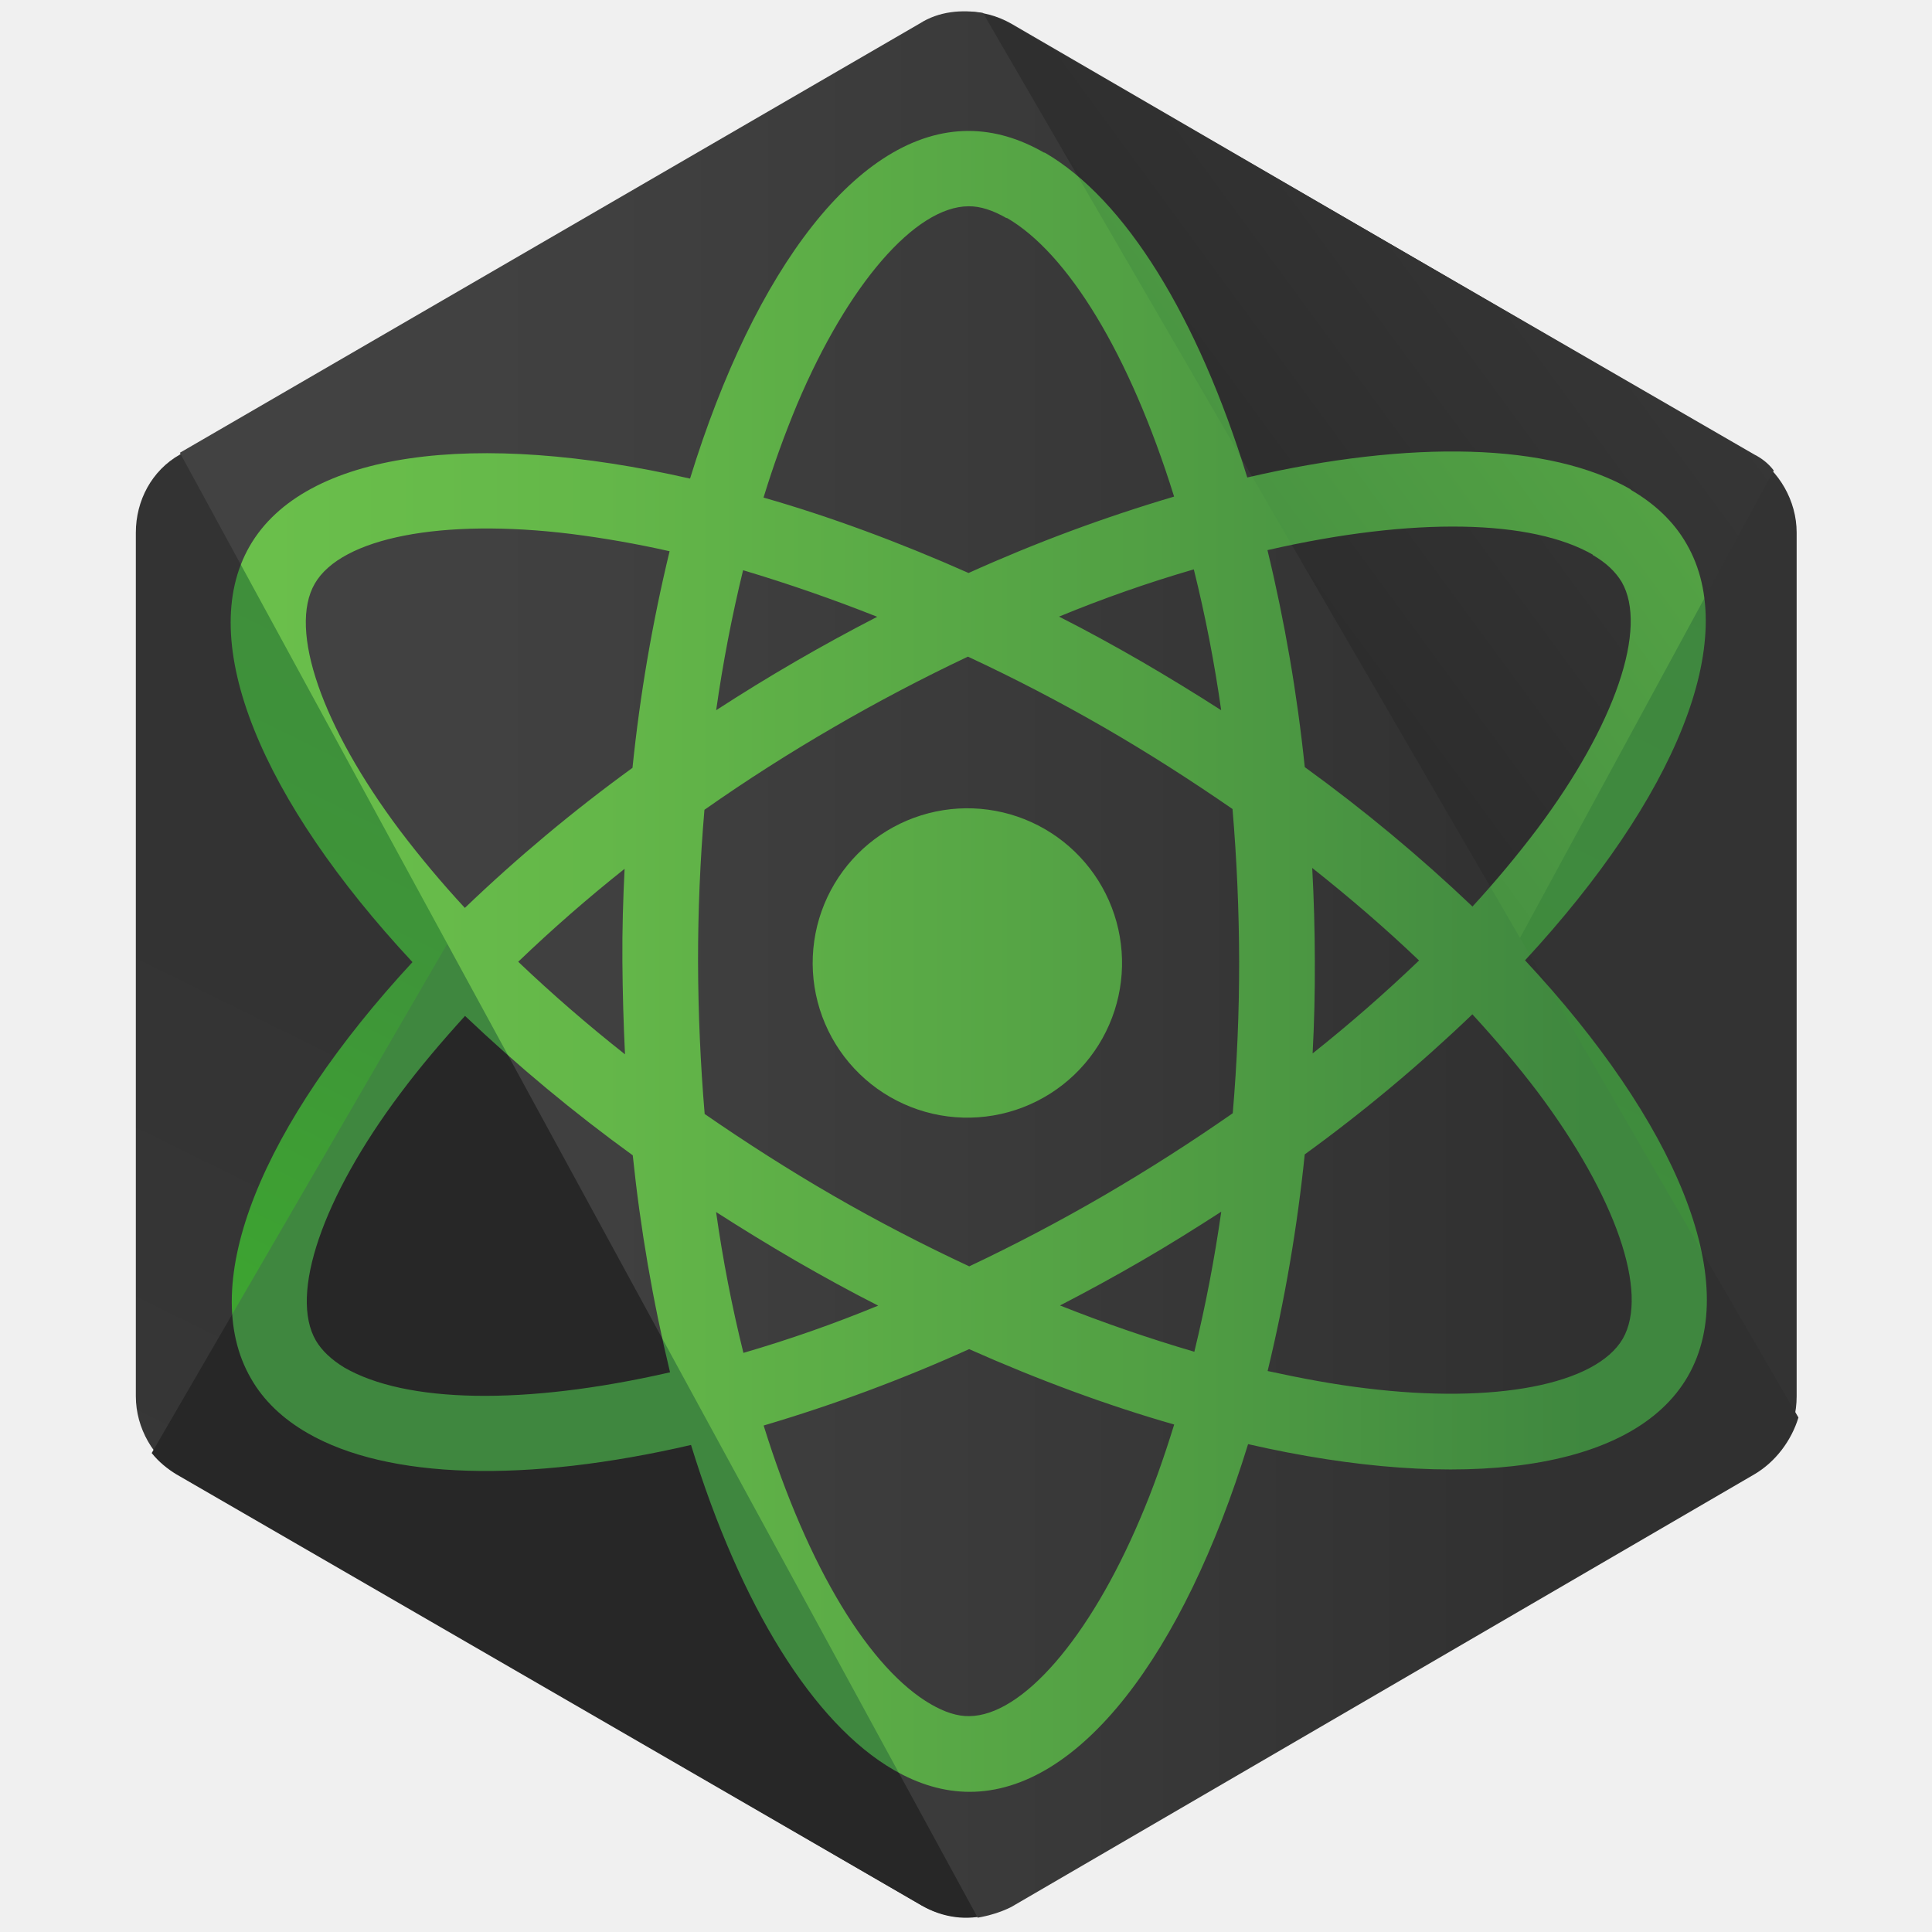
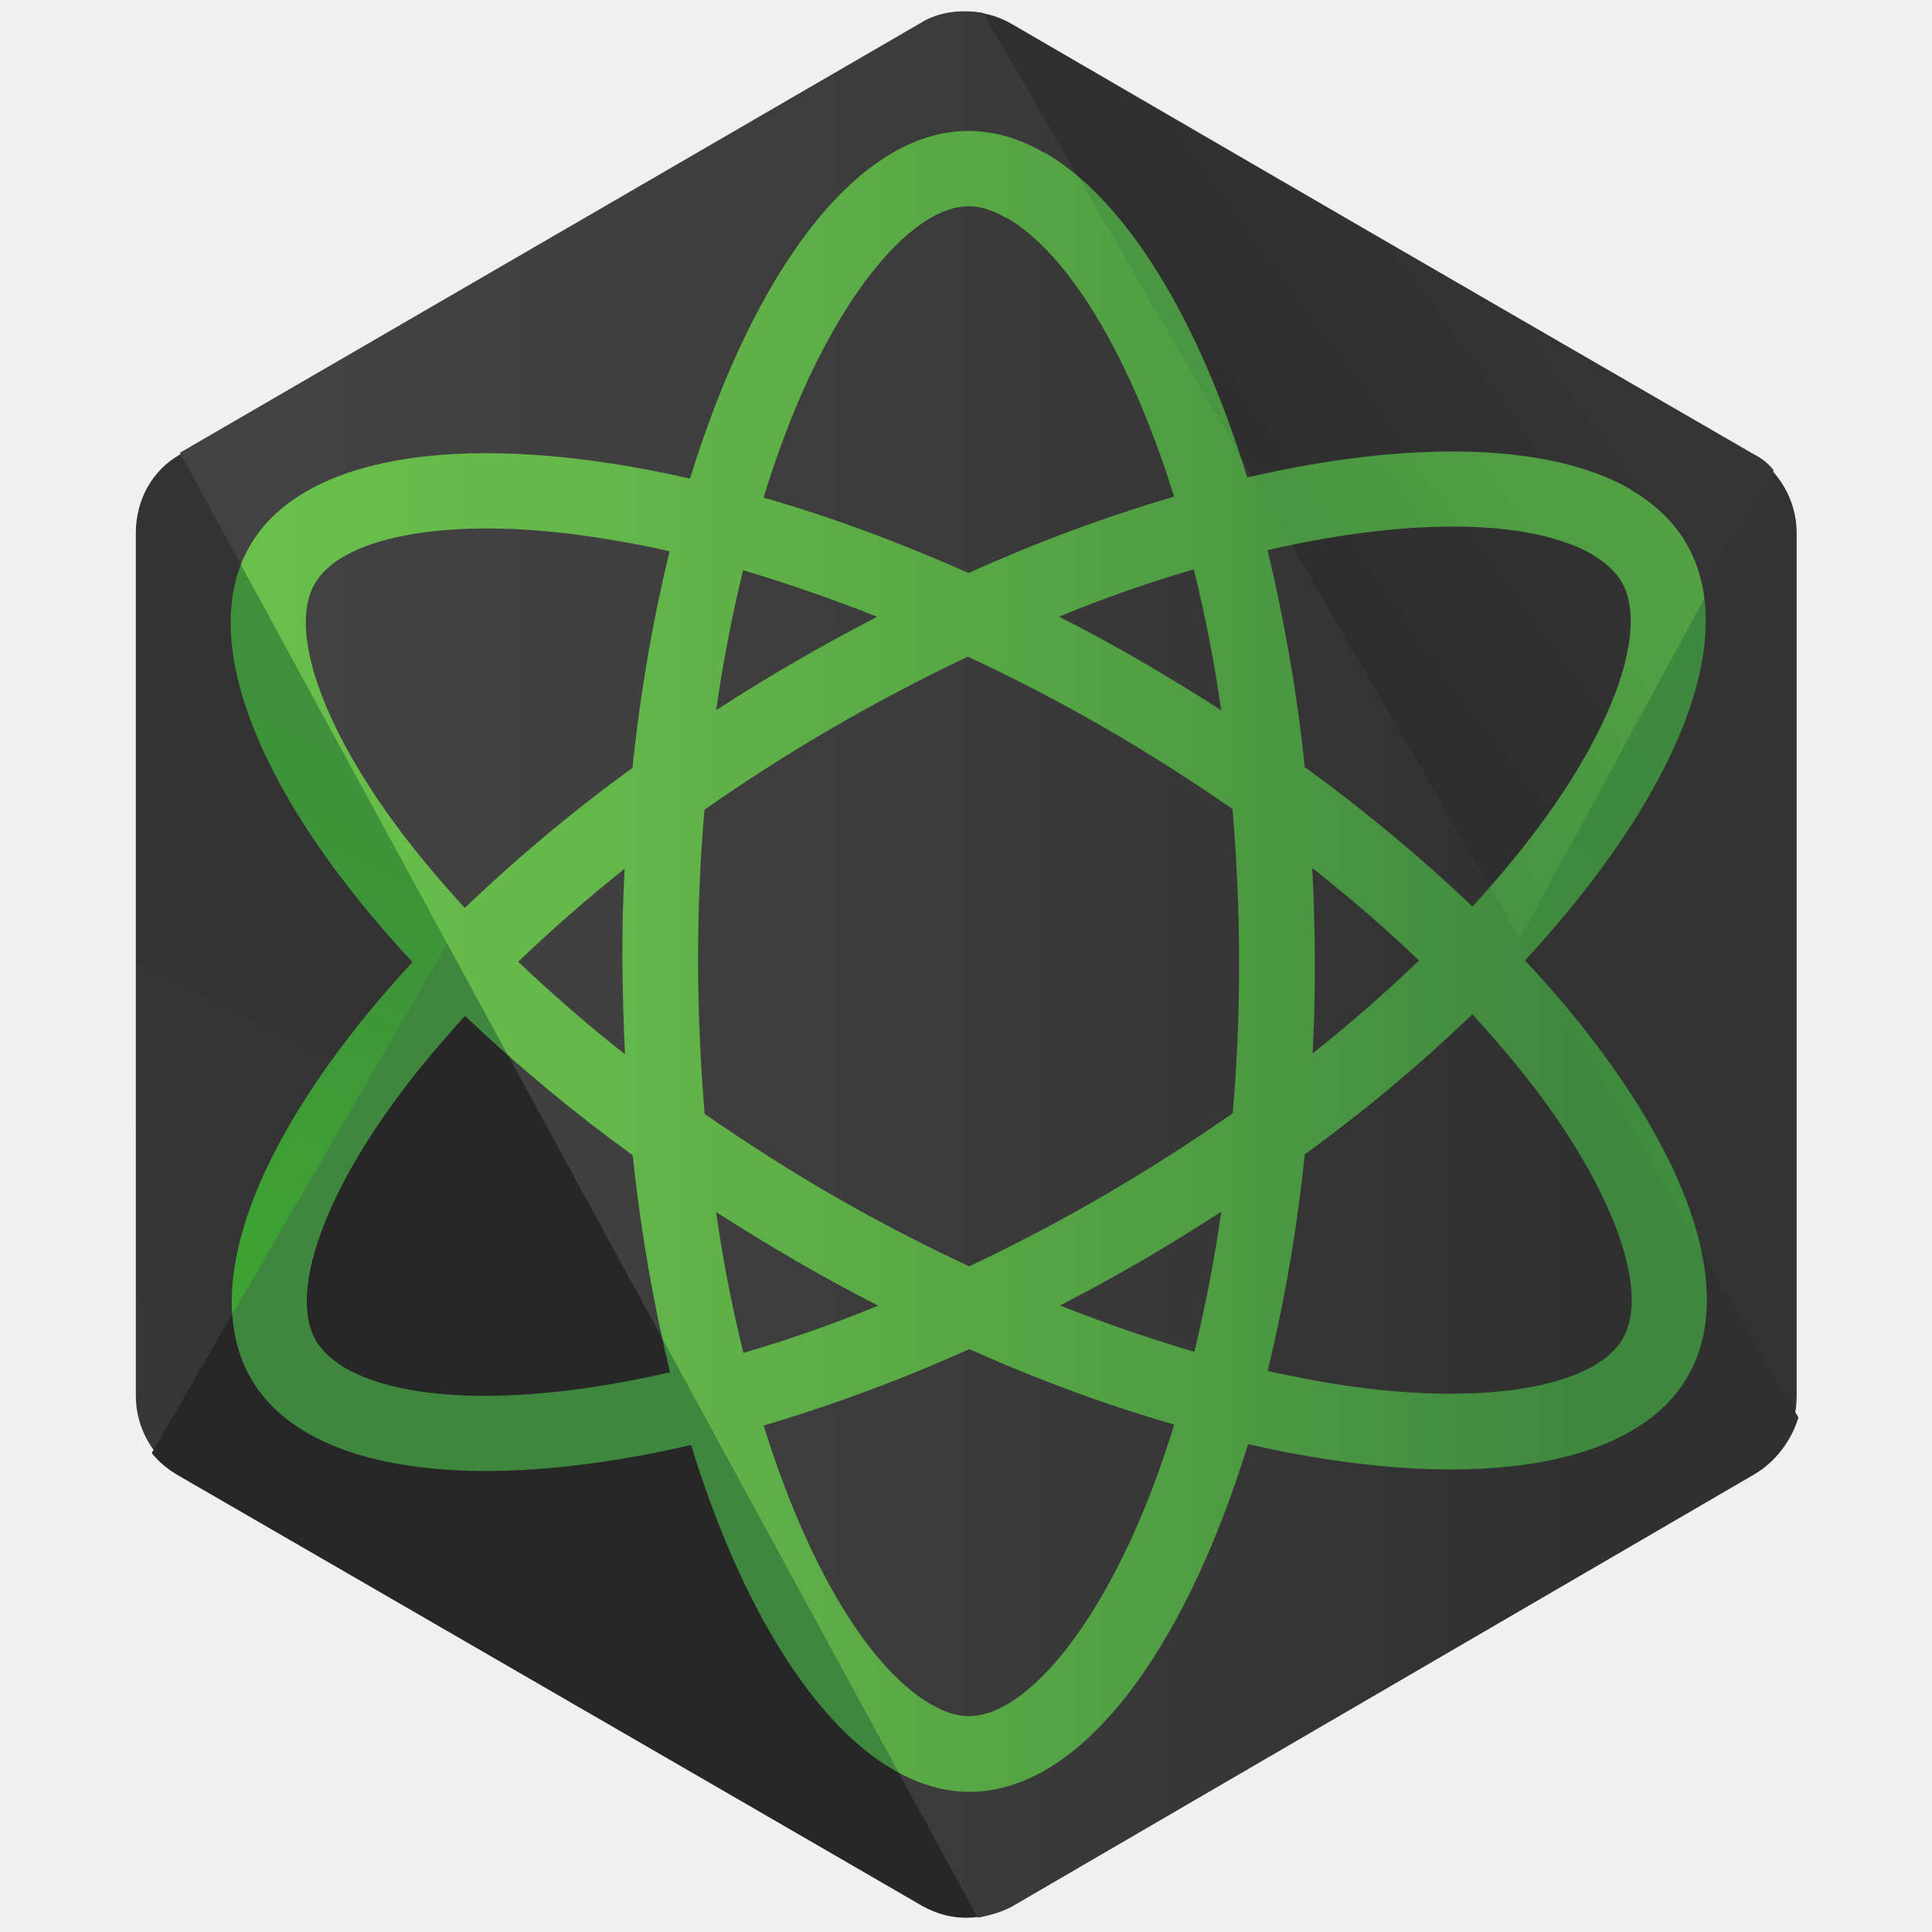
<svg xmlns="http://www.w3.org/2000/svg" width="512" height="512" viewBox="0 0 512 512" fill="none">
  <g clip-path="url(#clip0_34_3)">
    <path d="M267.97 6.254C260.5 2.025 251.632 2.025 244.165 6.254L47.668 120.464C40.201 124.694 36 132.683 36 141.145V370.03C36 378.492 40.667 386.48 47.668 390.711L244.165 504.92C251.632 509.148 260.5 509.148 267.97 504.92L464.464 390.711C471.934 386.48 476.132 378.492 476.132 370.03V141.145C476.132 132.683 471.466 124.694 464.464 120.464L267.97 6.254Z" fill="url(#paint0_linear_34_3)" />
    <path d="M464.931 120.464L267.502 6.254C265.634 5.314 263.301 4.374 261.433 3.905L40.202 385.071C42.068 387.419 44.401 389.3 46.735 390.711L244.166 504.92C249.765 508.208 256.301 509.148 262.367 507.269L470.067 124.694C468.666 122.815 466.798 121.404 464.931 120.464Z" fill="url(#paint1_linear_34_3)" />
    <path d="M464.936 390.704C470.538 387.413 474.739 381.774 476.605 375.663L260.504 3.428C254.905 2.488 248.836 2.956 243.703 6.247L47.672 119.986L259.103 508.202C261.904 507.732 265.173 506.791 267.973 505.383L464.936 390.704Z" fill="url(#paint2_linear_34_3)" />
    <mask id="mask0_34_3" style="mask-type:alpha" maskUnits="userSpaceOnUse" x="-369" y="-369" width="1250" height="1250">
-       <path d="M292.154 275.183C289.505 279.926 285.94 284.096 281.666 287.45C277.391 290.804 272.493 293.274 267.255 294.718C262.017 296.162 256.545 296.55 251.156 295.861C245.767 295.171 240.568 293.417 235.863 290.7C231.158 287.983 227.04 284.359 223.748 280.037C220.456 275.714 218.056 270.781 216.688 265.523C215.319 260.265 215.01 254.788 215.777 249.409C216.544 244.031 218.373 238.858 221.156 234.192C226.675 224.943 235.612 218.238 246.035 215.525C256.458 212.812 267.53 214.31 276.858 219.695C286.185 225.081 293.019 233.92 295.881 244.303C298.743 254.686 297.404 265.779 292.154 275.183Z" fill="white" />
      <path d="M447.29 364.751C461.867 339.502 444.065 297.317 404.155 254.496C443.871 211.552 461.592 169.365 446.95 144.133C443.606 138.264 438.51 133.465 432.06 129.741L422.061 147.06C425.638 149.125 428.105 151.488 429.747 154.195C436.816 166.358 428.076 192.075 407.374 219.689C401.99 226.81 396.267 233.668 390.223 240.238C376.246 226.948 361.398 214.604 345.778 203.291C343.771 183.924 340.467 164.714 335.891 145.79C374.812 136.872 406.024 137.703 422.184 147.033L432.188 129.707C410.823 117.373 374.062 116.455 330.54 126.537C317.422 83.959 298.158 52.736 276.793 40.401L266.79 57.727C282.87 67.011 299.318 93.599 311.149 131.603C292.551 137.1 274.352 143.864 256.678 151.848C238.05 143.576 219.761 136.847 202.343 131.862C204.922 123.436 207.914 115.142 211.307 107.008C224.784 75.221 242.612 54.752 256.646 54.665C259.78 54.618 263.167 55.743 266.744 57.808L276.747 40.481C270.224 36.715 263.508 34.705 256.68 34.701C227.581 34.679 200.038 71.078 182.868 126.834C125.931 113.858 80.705 119.545 66.174 144.713C51.597 169.962 69.403 212.139 109.31 254.968C69.594 297.912 51.877 340.091 66.518 365.323C69.862 371.193 74.954 375.999 81.484 379.769C102.842 392.1 139.603 393.017 183.129 382.928C196.25 425.517 215.511 456.729 236.876 469.064C243.406 472.834 250.11 474.848 256.945 474.856C286.037 474.874 313.584 438.467 330.755 382.712C387.486 395.687 432.759 389.919 447.29 364.751ZM376.064 254.539C367.048 263.181 357.636 271.4 347.859 279.171C348.291 271.004 348.486 262.826 348.444 254.648C348.428 246.432 348.198 238.218 347.753 230.015C357.844 238.01 367.318 246.177 376.064 254.539ZM292.716 316.727C281.04 323.524 269.078 329.819 256.864 335.595C244.708 329.925 232.661 323.693 220.853 316.876C209.127 310.105 197.706 302.788 186.744 295.218C185.613 281.789 185.027 268.32 184.989 254.843C184.974 241.411 185.539 227.985 186.684 214.602C197.692 206.877 209.029 199.631 220.663 192.884C232.341 186.089 244.302 179.793 256.515 174.016C268.783 179.733 280.798 185.979 292.526 192.735C304.26 199.509 315.669 206.829 326.631 214.399C327.765 227.828 328.35 241.298 328.386 254.775C328.401 268.207 327.836 281.633 326.691 295.015C315.663 302.707 304.329 309.95 292.716 316.727ZM323.642 321.116C321.872 333.595 319.493 345.981 316.512 358.228C304.464 354.694 292.586 350.602 280.917 345.964C288.286 342.159 295.559 338.174 302.731 334.011C309.896 329.86 316.866 325.49 323.642 321.116ZM197.011 358.528C193.96 346.218 191.544 333.76 189.772 321.202C196.691 325.647 203.708 329.939 210.816 334.075C218.123 338.293 225.431 342.308 232.728 346.003C221.056 350.816 209.133 354.998 197.011 358.528ZM165.63 279.403C155.822 271.67 146.379 263.485 137.331 254.875C146.343 246.234 155.751 238.015 165.525 230.247C165.124 238.302 164.878 246.447 164.94 254.769C165.001 262.984 165.231 271.197 165.63 279.403ZM316.373 150.889C319.431 163.197 321.851 175.655 323.623 188.213C316.701 183.766 309.682 179.473 302.572 175.335C295.272 171.121 287.957 167.103 280.66 163.408C292.329 158.593 304.251 154.414 316.373 150.889ZM232.473 163.458C217.84 170.989 203.595 179.251 189.792 188.214C191.562 175.738 193.942 163.356 196.925 151.113C208.948 154.709 220.809 158.828 232.473 163.458ZM106.013 220.123C85.289 192.512 76.379 166.866 83.42 154.67C90.461 142.474 117.177 137.28 151.404 141.503C160.155 142.613 168.847 144.142 177.45 146.084C172.88 164.974 169.594 184.152 167.616 203.486C151.983 214.836 137.14 227.238 123.192 240.604C117.133 234.063 111.4 227.228 106.013 220.123ZM83.717 355.269C76.648 343.106 85.388 317.389 106.09 289.775C111.167 282.962 117.005 276.082 123.241 269.226C137.221 282.513 152.068 294.856 167.686 306.173C169.696 325.539 172.999 344.749 177.573 363.674C138.664 372.589 107.441 371.761 91.28 362.43C87.83 360.331 85.286 357.934 83.717 355.269ZM302.157 402.455C288.681 434.243 270.853 454.712 256.823 454.792C253.684 454.846 250.297 453.721 246.721 451.656C230.641 442.372 214.192 415.785 202.373 377.777C220.967 372.281 239.163 365.518 256.833 357.535C275.468 365.812 293.749 372.536 311.172 377.514C308.429 386.395 305.479 394.738 302.157 402.455ZM361.983 367.907C353.648 366.925 344.86 365.272 335.933 363.333C340.505 344.443 343.791 325.266 345.767 305.931C361.405 294.582 376.249 282.178 390.196 268.806C396.499 275.66 402.276 282.513 407.455 289.334C428.18 316.944 437.085 342.598 430.044 354.794C422.93 366.947 396.21 372.13 361.983 367.907Z" fill="white" />
    </mask>
    <g mask="url(#mask0_34_3)">
      <path d="M267.97 6.254C260.5 2.025 251.632 2.025 244.165 6.254L47.668 120.464C40.201 124.694 36 132.683 36 141.145V370.03C36 378.492 40.667 386.48 47.668 390.711L244.165 504.92C251.632 509.148 260.5 509.148 267.97 504.92L464.464 390.711C471.934 386.48 476.132 378.492 476.132 370.03V141.145C476.132 132.683 471.466 124.694 464.464 120.464L267.97 6.254Z" fill="url(#paint3_linear_34_3)" />
      <path d="M464.931 120.464L267.502 6.254C265.634 5.314 263.301 4.374 261.433 3.905L40.202 385.071C42.068 387.419 44.401 389.3 46.735 390.711L244.166 504.92C249.765 508.208 256.301 509.148 262.367 507.269L470.067 124.694C468.666 122.815 466.798 121.404 464.931 120.464Z" fill="url(#paint4_linear_34_3)" />
      <path d="M464.936 390.704C470.538 387.413 474.739 381.774 476.605 375.663L260.504 3.428C254.905 2.488 248.836 2.956 243.703 6.247L47.672 119.986L259.103 508.202C261.904 507.732 265.173 506.791 267.973 505.383L464.936 390.704Z" fill="url(#paint5_linear_34_3)" />
    </g>
  </g>
  <defs>
    <linearGradient id="paint0_linear_34_3" x1="336.094" y1="91.314" x2="156.429" y2="455.287" gradientUnits="userSpaceOnUse">
      <stop stop-color="#333333" />
      <stop offset="0.33" stop-color="#333333" />
      <stop offset="0.637" stop-color="#333333" />
      <stop offset="0.934" stop-color="#363636" />
      <stop offset="1" stop-color="#383838" />
    </linearGradient>
    <linearGradient id="paint1_linear_34_3" x1="226.204" y1="282.314" x2="727.161" y2="-85.251" gradientUnits="userSpaceOnUse">
      <stop offset="0.138" stop-color="#272727" />
      <stop offset="0.402" stop-color="#333333" />
      <stop offset="0.713" stop-color="#404040" />
      <stop offset="0.908" stop-color="#424242" />
    </linearGradient>
    <linearGradient id="paint2_linear_34_3" x1="28.8" y1="255.506" x2="483.482" y2="255.506" gradientUnits="userSpaceOnUse">
      <stop offset="0.092" stop-color="#424242" />
      <stop offset="0.287" stop-color="#404040" />
      <stop offset="0.598" stop-color="#383838" />
      <stop offset="0.862" stop-color="#303030" />
    </linearGradient>
    <linearGradient id="paint3_linear_34_3" x1="336.094" y1="91.314" x2="156.429" y2="455.287" gradientUnits="userSpaceOnUse">
      <stop stop-color="#3F873F" />
      <stop offset="0.33" stop-color="#3F8B3D" />
      <stop offset="0.637" stop-color="#3E9638" />
      <stop offset="0.934" stop-color="#3DA92E" />
      <stop offset="1" stop-color="#3DAE2B" />
    </linearGradient>
    <linearGradient id="paint4_linear_34_3" x1="226.204" y1="282.314" x2="727.161" y2="-85.251" gradientUnits="userSpaceOnUse">
      <stop offset="0.138" stop-color="#3F873F" />
      <stop offset="0.402" stop-color="#52A044" />
      <stop offset="0.713" stop-color="#64B749" />
      <stop offset="0.908" stop-color="#6ABF4B" />
    </linearGradient>
    <linearGradient id="paint5_linear_34_3" x1="28.8" y1="255.506" x2="483.482" y2="255.506" gradientUnits="userSpaceOnUse">
      <stop offset="0.092" stop-color="#6ABF4B" />
      <stop offset="0.287" stop-color="#64B749" />
      <stop offset="0.598" stop-color="#52A044" />
      <stop offset="0.862" stop-color="#3F873F" />
    </linearGradient>
    <clipPath id="clip0_34_3">
      <rect width="512" height="512" fill="white" />
    </clipPath>
  </defs>
</svg>
